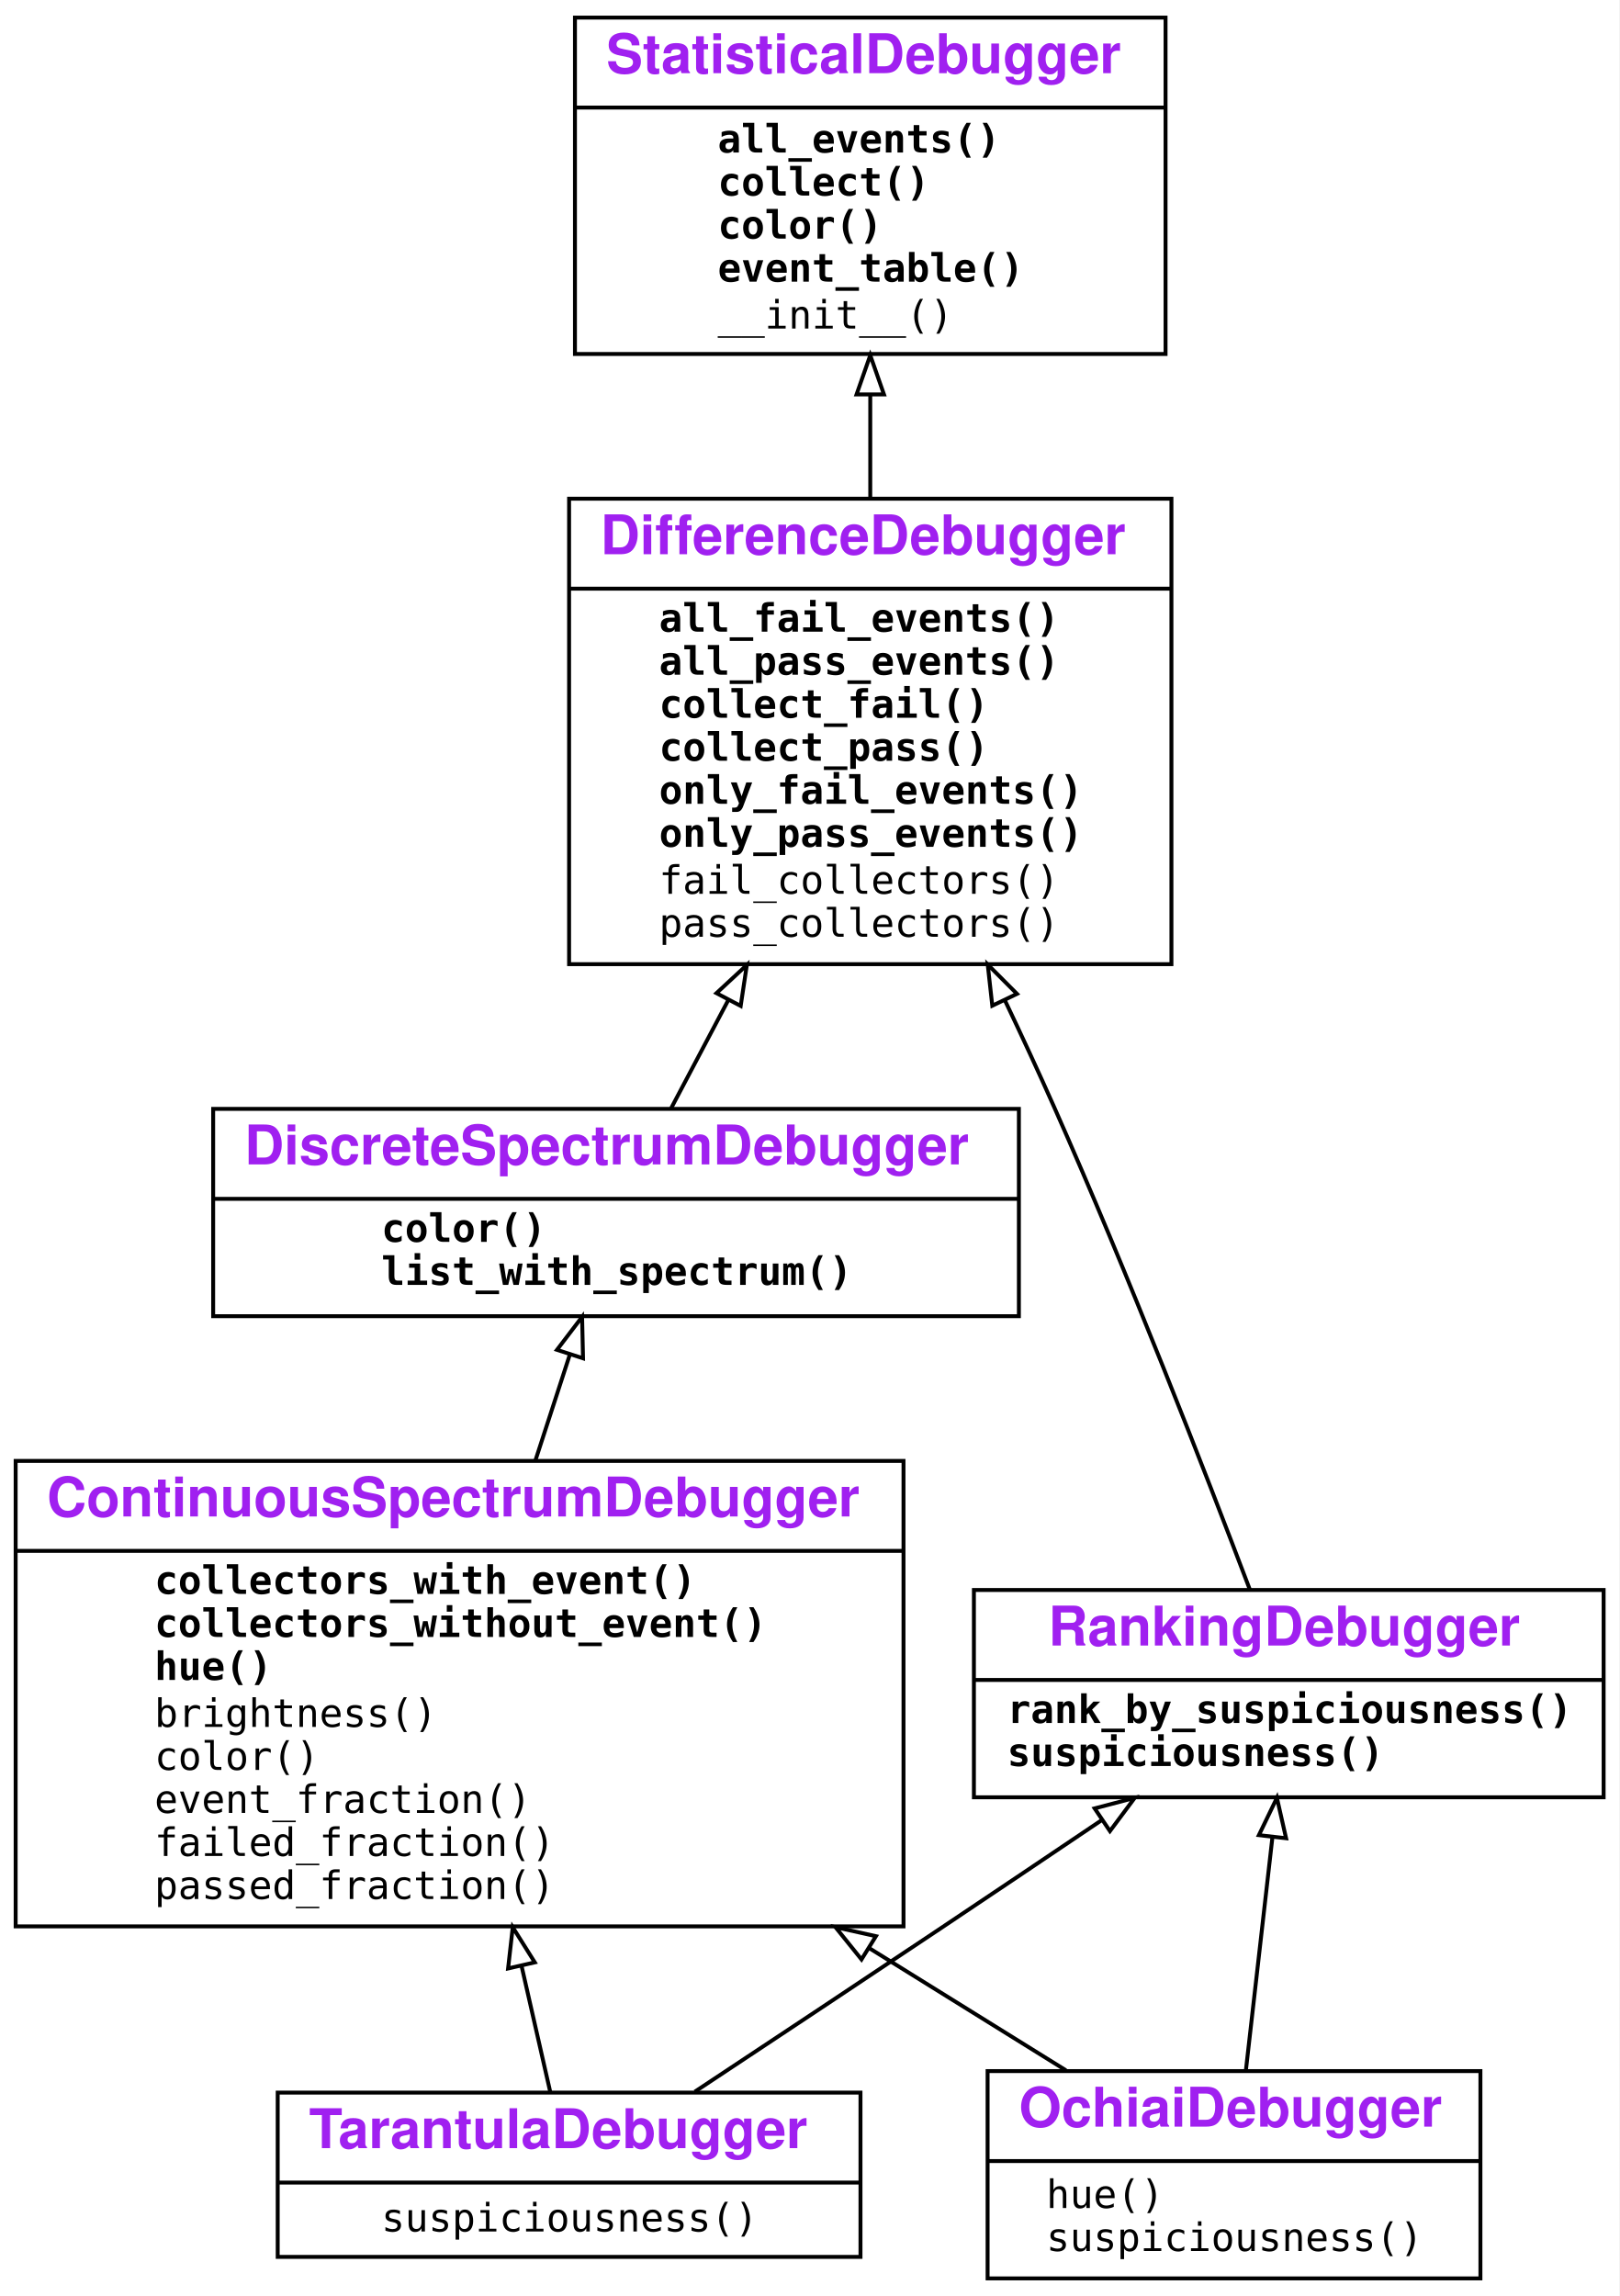
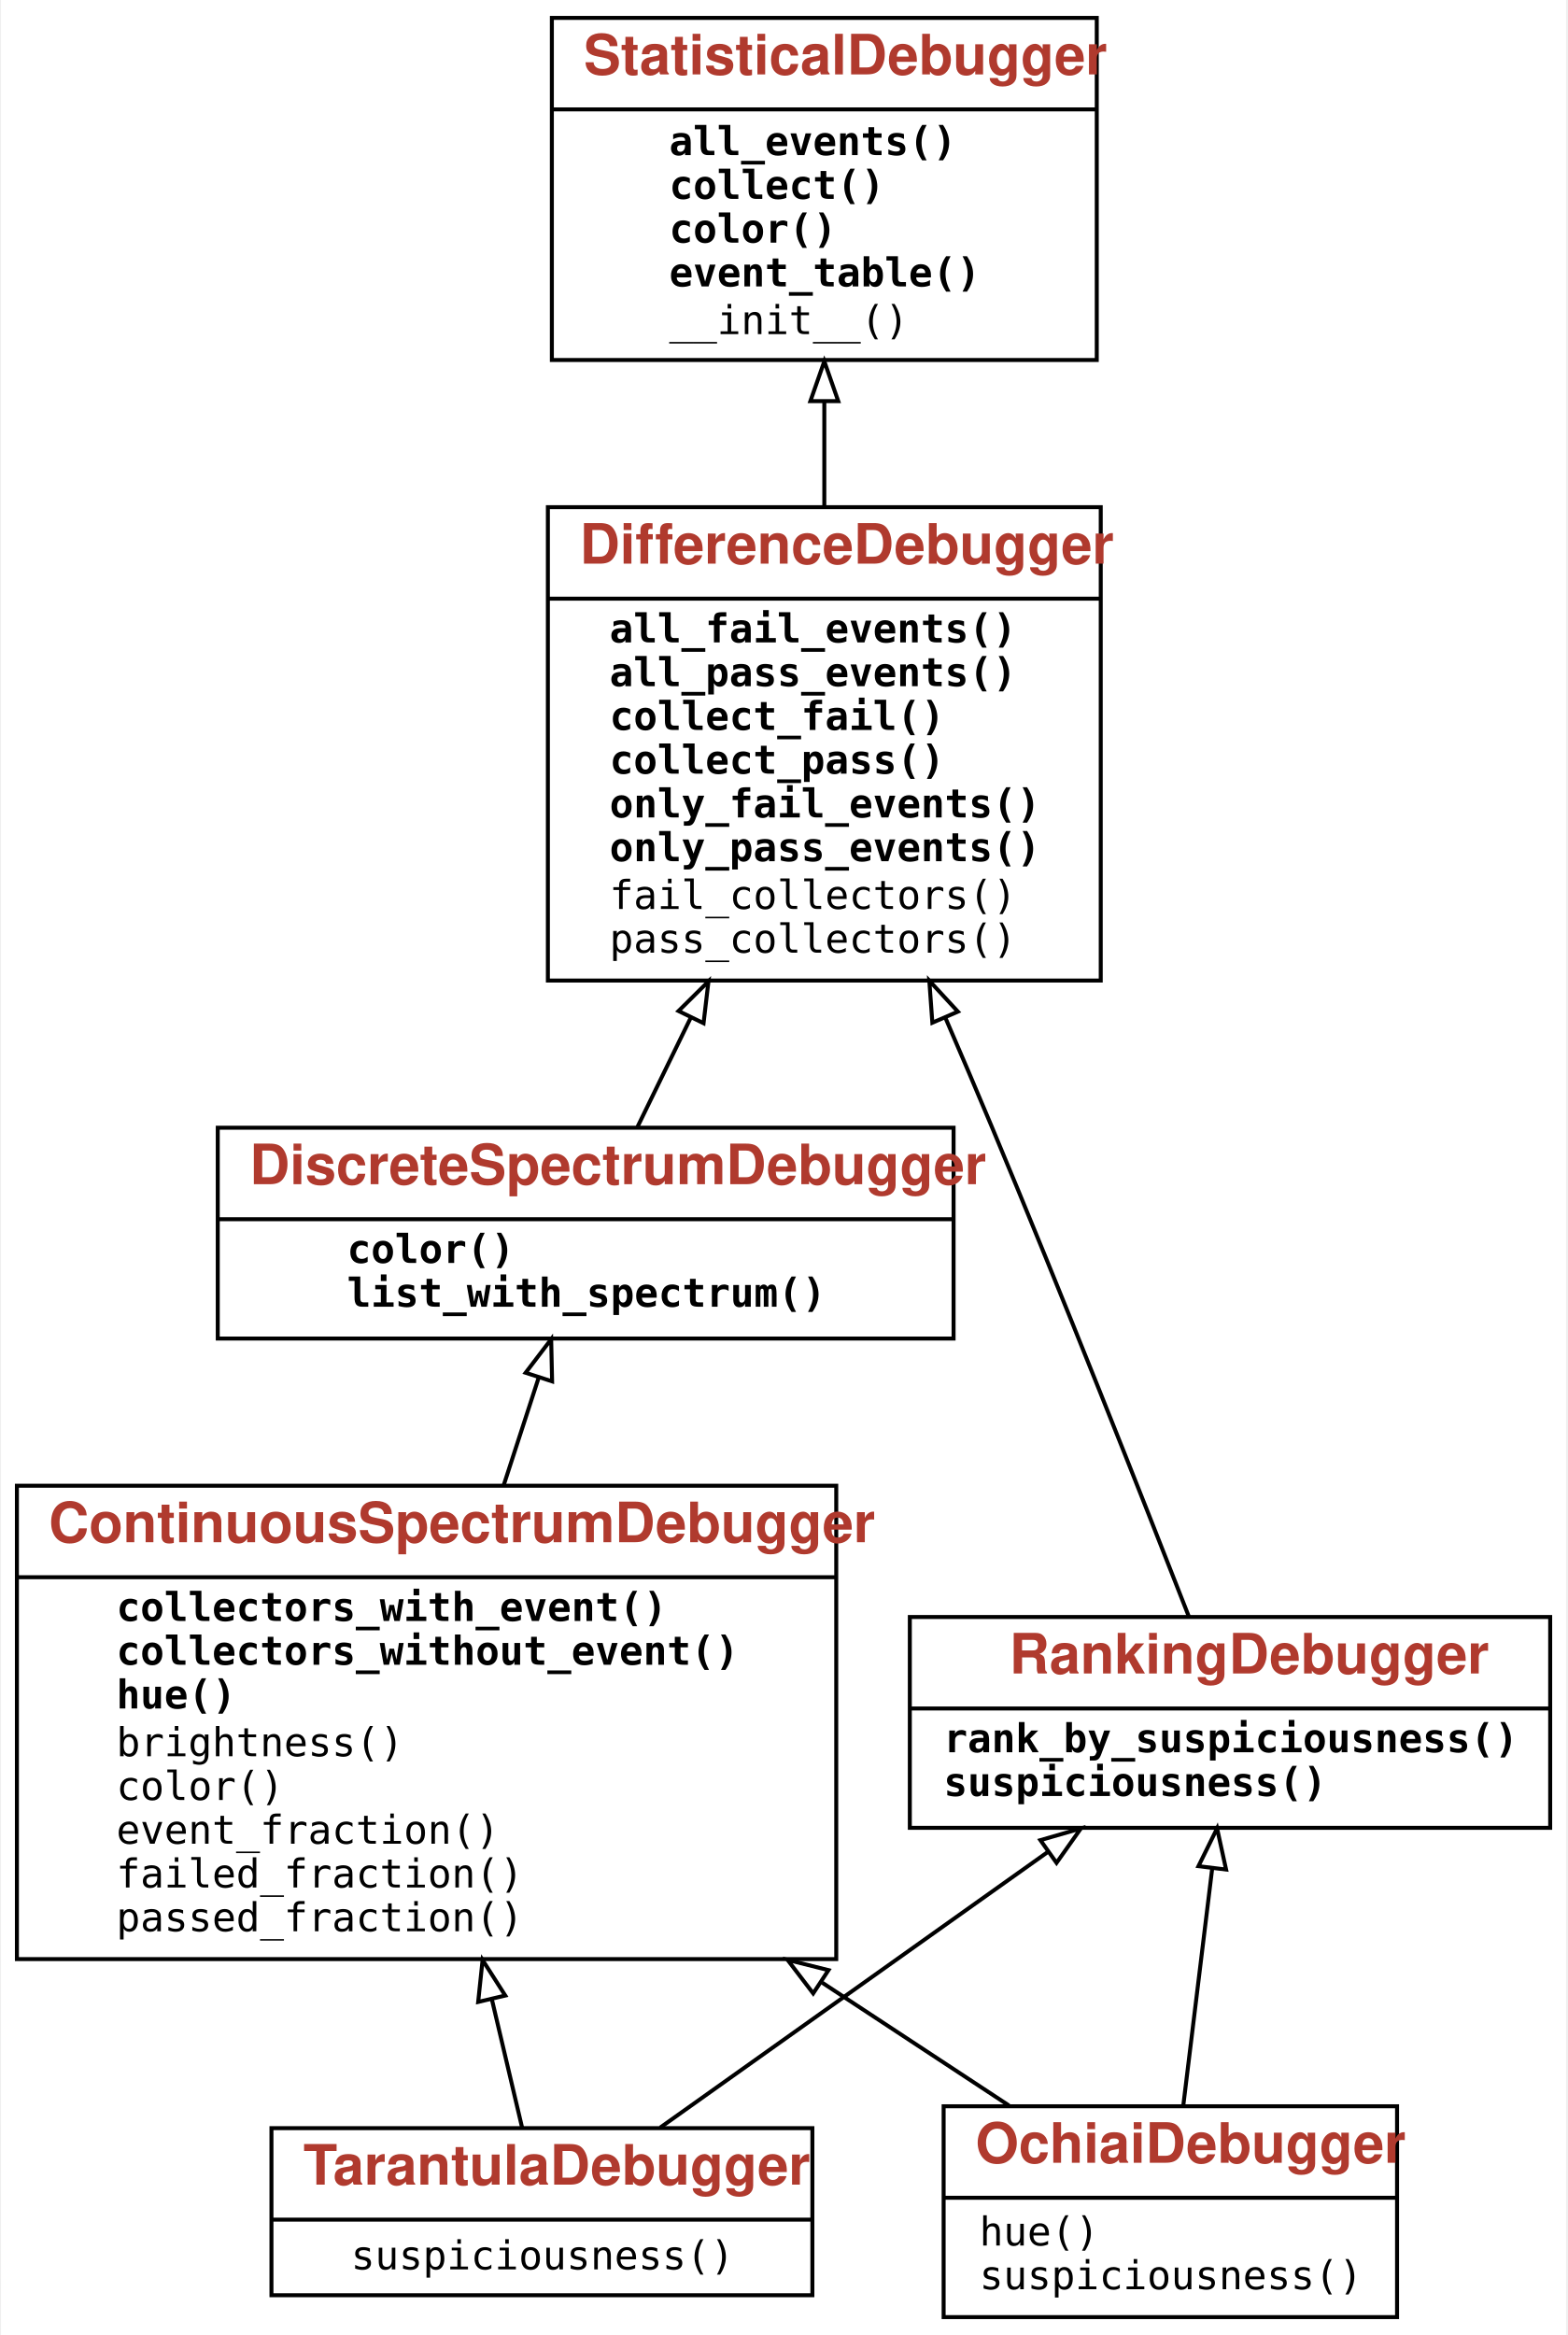
- <svg xmlns="http://www.w3.org/2000/svg" xmlns:xlink="http://www.w3.org/1999/xlink" width="414pt" height="587pt" viewBox="0.00 0.00 414.00 587.00">
+ <svg xmlns="http://www.w3.org/2000/svg" xmlns:xlink="http://www.w3.org/1999/xlink" width="394pt" height="587pt" viewBox="0.00 0.00 393.50 587.00">
  <g id="graph0" class="graph" transform="scale(1 1) rotate(0) translate(4 583)">
-     <polygon fill="#ffffff" stroke="transparent" points="-4,4 -4,-583 410,-583 410,4 -4,4" />
+     <polygon fill="#ffffff" stroke="transparent" points="-4,4 -4,-583 389.5,-583 389.5,4 -4,4" />
    <g id="node1" class="node">
      <g id="a_node1">
-         <a xlink:href="__main__.ipynb" xlink:title="{&lt;b&gt;&lt;font color=&quot;purple&quot;&gt;TarantulaDebugger&lt;/font&gt;&lt;/b&gt;|&lt;table border=&quot;0&quot; cellpadding=&quot;0&quot; cellspacing=&quot;0&quot; align=&quot;left&quot;&gt;&lt;tr&gt;&lt;td align=&quot;left&quot; border=&quot;0&quot;&gt;&lt;font face=&quot;'Fira Mono', 'Source Code Pro', monospace&quot; point-size=&quot;10&quot;&gt;&lt;font color=&quot;black&quot;&gt;suspiciousness()&lt;/font&gt;&lt;/font&gt;&lt;/td&gt;&lt;/tr&gt;&lt;/table&gt;}">
-           <polygon fill="none" stroke="#000000" points="67,-6 67,-48 216,-48 216,-6 67,-6" />
-           <text text-anchor="start" x="75" y="-33.8" font-family="Raleway, Helvetica, Arial, sans-serif" font-weight="bold" font-size="14.00" fill="#a020f0">TarantulaDebugger</text>
-           <polyline fill="none" stroke="#000000" points="67,-25 216,-25 " />
-           <text text-anchor="start" x="93.5" y="-12.5" font-family="'Fira Mono', 'Source Code Pro', monospace" font-size="10.00" fill="#000000">suspiciousness()</text>
+         <a xlink:href="__main__.ipynb" xlink:title="{&lt;b&gt;&lt;font color=&quot;#B03A2E&quot;&gt;TarantulaDebugger&lt;/font&gt;&lt;/b&gt;|&lt;table border=&quot;0&quot; cellpadding=&quot;0&quot; cellspacing=&quot;0&quot; align=&quot;left&quot;&gt;&lt;tr&gt;&lt;td align=&quot;left&quot; border=&quot;0&quot;&gt;&lt;font face=&quot;'Fira Mono', 'Source Code Pro', monospace&quot; point-size=&quot;10&quot;&gt;&lt;font color=&quot;black&quot;&gt;suspiciousness()&lt;/font&gt;&lt;/font&gt;&lt;/td&gt;&lt;/tr&gt;&lt;/table&gt;}">
+           <polygon fill="none" stroke="#000000" points="64,-6 64,-48 200,-48 200,-6 64,-6" />
+           <text text-anchor="start" x="72" y="-33.8" font-family="Patua One, Helvetica, sans-serif" font-weight="bold" font-size="14.00" fill="#b03a2e">TarantulaDebugger</text>
+           <polyline fill="none" stroke="#000000" points="64,-25 200,-25 " />
+           <text text-anchor="start" x="84" y="-12.5" font-family="'Fira Mono', 'Source Code Pro', monospace" font-size="10.00" fill="#000000">suspiciousness()</text>
        </a>
      </g>
    </g>
    <g id="node2" class="node">
      <g id="a_node2">
-         <a xlink:href="__main__.ipynb" xlink:title="{&lt;b&gt;&lt;font color=&quot;purple&quot;&gt;ContinuousSpectrumDebugger&lt;/font&gt;&lt;/b&gt;|&lt;table border=&quot;0&quot; cellpadding=&quot;0&quot; cellspacing=&quot;0&quot; align=&quot;left&quot;&gt;&lt;tr&gt;&lt;td align=&quot;left&quot; border=&quot;0&quot;&gt;&lt;font face=&quot;'Fira Mono', 'Source Code Pro', monospace&quot; point-size=&quot;10&quot;&gt;&lt;b&gt;collectors_with_event()&lt;/b&gt;&lt;/font&gt;&lt;/td&gt;&lt;/tr&gt;&lt;tr&gt;&lt;td align=&quot;left&quot; border=&quot;0&quot;&gt;&lt;font face=&quot;'Fira Mono', 'Source Code Pro', monospace&quot; point-size=&quot;10&quot;&gt;&lt;b&gt;collectors_without_event()&lt;/b&gt;&lt;/font&gt;&lt;/td&gt;&lt;/tr&gt;&lt;tr&gt;&lt;td align=&quot;left&quot; border=&quot;0&quot;&gt;&lt;font face=&quot;'Fira Mono', 'Source Code Pro', monospace&quot; point-size=&quot;10&quot;&gt;&lt;b&gt;hue()&lt;/b&gt;&lt;/font&gt;&lt;/td&gt;&lt;/tr&gt;&lt;tr&gt;&lt;td align=&quot;left&quot; border=&quot;0&quot;&gt;&lt;font face=&quot;'Fira Mono', 'Source Code Pro', monospace&quot; point-size=&quot;10&quot;&gt;&lt;font color=&quot;black&quot;&gt;brightness()&lt;/font&gt;&lt;/font&gt;&lt;/td&gt;&lt;/tr&gt;&lt;tr&gt;&lt;td align=&quot;left&quot; border=&quot;0&quot;&gt;&lt;font face=&quot;'Fira Mono', 'Source Code Pro', monospace&quot; point-size=&quot;10&quot;&gt;&lt;font color=&quot;black&quot;&gt;color()&lt;/font&gt;&lt;/font&gt;&lt;/td&gt;&lt;/tr&gt;&lt;tr&gt;&lt;td align=&quot;left&quot; border=&quot;0&quot;&gt;&lt;font face=&quot;'Fira Mono', 'Source Code Pro', monospace&quot; point-size=&quot;10&quot;&gt;&lt;font color=&quot;black&quot;&gt;event_fraction()&lt;/font&gt;&lt;/font&gt;&lt;/td&gt;&lt;/tr&gt;&lt;tr&gt;&lt;td align=&quot;left&quot; border=&quot;0&quot;&gt;&lt;font face=&quot;'Fira Mono', 'Source Code Pro', monospace&quot; point-size=&quot;10&quot;&gt;&lt;font color=&quot;black&quot;&gt;failed_fraction()&lt;/font&gt;&lt;/font&gt;&lt;/td&gt;&lt;/tr&gt;&lt;tr&gt;&lt;td align=&quot;left&quot; border=&quot;0&quot;&gt;&lt;font face=&quot;'Fira Mono', 'Source Code Pro', monospace&quot; point-size=&quot;10&quot;&gt;&lt;font color=&quot;black&quot;&gt;passed_fraction()&lt;/font&gt;&lt;/font&gt;&lt;/td&gt;&lt;/tr&gt;&lt;/table&gt;}">
-           <polygon fill="none" stroke="#000000" points="0,-90.5 0,-209.5 227,-209.5 227,-90.5 0,-90.5" />
-           <text text-anchor="start" x="8" y="-195.3" font-family="Raleway, Helvetica, Arial, sans-serif" font-weight="bold" font-size="14.00" fill="#a020f0">ContinuousSpectrumDebugger</text>
-           <polyline fill="none" stroke="#000000" points="0,-186.5 227,-186.5 " />
-           <text text-anchor="start" x="35.5" y="-175.5" font-family="'Fira Mono', 'Source Code Pro', monospace" font-weight="bold" font-size="10.00" fill="#000000">collectors_with_event()</text>
-           <text text-anchor="start" x="35.5" y="-164.5" font-family="'Fira Mono', 'Source Code Pro', monospace" font-weight="bold" font-size="10.00" fill="#000000">collectors_without_event()</text>
-           <text text-anchor="start" x="35.5" y="-153.5" font-family="'Fira Mono', 'Source Code Pro', monospace" font-weight="bold" font-size="10.00" fill="#000000">hue()</text>
-           <text text-anchor="start" x="35.5" y="-141.5" font-family="'Fira Mono', 'Source Code Pro', monospace" font-size="10.00" fill="#000000">brightness()</text>
-           <text text-anchor="start" x="35.5" y="-130.5" font-family="'Fira Mono', 'Source Code Pro', monospace" font-size="10.00" fill="#000000">color()</text>
-           <text text-anchor="start" x="35.5" y="-119.5" font-family="'Fira Mono', 'Source Code Pro', monospace" font-size="10.00" fill="#000000">event_fraction()</text>
-           <text text-anchor="start" x="35.5" y="-108.5" font-family="'Fira Mono', 'Source Code Pro', monospace" font-size="10.00" fill="#000000">failed_fraction()</text>
-           <text text-anchor="start" x="35.5" y="-97.5" font-family="'Fira Mono', 'Source Code Pro', monospace" font-size="10.00" fill="#000000">passed_fraction()</text>
+         <a xlink:href="__main__.ipynb" xlink:title="{&lt;b&gt;&lt;font color=&quot;#B03A2E&quot;&gt;ContinuousSpectrumDebugger&lt;/font&gt;&lt;/b&gt;|&lt;table border=&quot;0&quot; cellpadding=&quot;0&quot; cellspacing=&quot;0&quot; align=&quot;left&quot;&gt;&lt;tr&gt;&lt;td align=&quot;left&quot; border=&quot;0&quot;&gt;&lt;font face=&quot;'Fira Mono', 'Source Code Pro', monospace&quot; point-size=&quot;10&quot;&gt;&lt;b&gt;collectors_with_event()&lt;/b&gt;&lt;/font&gt;&lt;/td&gt;&lt;/tr&gt;&lt;tr&gt;&lt;td align=&quot;left&quot; border=&quot;0&quot;&gt;&lt;font face=&quot;'Fira Mono', 'Source Code Pro', monospace&quot; point-size=&quot;10&quot;&gt;&lt;b&gt;collectors_without_event()&lt;/b&gt;&lt;/font&gt;&lt;/td&gt;&lt;/tr&gt;&lt;tr&gt;&lt;td align=&quot;left&quot; border=&quot;0&quot;&gt;&lt;font face=&quot;'Fira Mono', 'Source Code Pro', monospace&quot; point-size=&quot;10&quot;&gt;&lt;b&gt;hue()&lt;/b&gt;&lt;/font&gt;&lt;/td&gt;&lt;/tr&gt;&lt;tr&gt;&lt;td align=&quot;left&quot; border=&quot;0&quot;&gt;&lt;font face=&quot;'Fira Mono', 'Source Code Pro', monospace&quot; point-size=&quot;10&quot;&gt;&lt;font color=&quot;black&quot;&gt;brightness()&lt;/font&gt;&lt;/font&gt;&lt;/td&gt;&lt;/tr&gt;&lt;tr&gt;&lt;td align=&quot;left&quot; border=&quot;0&quot;&gt;&lt;font face=&quot;'Fira Mono', 'Source Code Pro', monospace&quot; point-size=&quot;10&quot;&gt;&lt;font color=&quot;black&quot;&gt;color()&lt;/font&gt;&lt;/font&gt;&lt;/td&gt;&lt;/tr&gt;&lt;tr&gt;&lt;td align=&quot;left&quot; border=&quot;0&quot;&gt;&lt;font face=&quot;'Fira Mono', 'Source Code Pro', monospace&quot; point-size=&quot;10&quot;&gt;&lt;font color=&quot;black&quot;&gt;event_fraction()&lt;/font&gt;&lt;/font&gt;&lt;/td&gt;&lt;/tr&gt;&lt;tr&gt;&lt;td align=&quot;left&quot; border=&quot;0&quot;&gt;&lt;font face=&quot;'Fira Mono', 'Source Code Pro', monospace&quot; point-size=&quot;10&quot;&gt;&lt;font color=&quot;black&quot;&gt;failed_fraction()&lt;/font&gt;&lt;/font&gt;&lt;/td&gt;&lt;/tr&gt;&lt;tr&gt;&lt;td align=&quot;left&quot; border=&quot;0&quot;&gt;&lt;font face=&quot;'Fira Mono', 'Source Code Pro', monospace&quot; point-size=&quot;10&quot;&gt;&lt;font color=&quot;black&quot;&gt;passed_fraction()&lt;/font&gt;&lt;/font&gt;&lt;/td&gt;&lt;/tr&gt;&lt;/table&gt;}">
+           <polygon fill="none" stroke="#000000" points="0,-90.5 0,-209.5 206,-209.5 206,-90.5 0,-90.5" />
+           <text text-anchor="start" x="8" y="-195.3" font-family="Patua One, Helvetica, sans-serif" font-weight="bold" font-size="14.00" fill="#b03a2e">ContinuousSpectrumDebugger</text>
+           <polyline fill="none" stroke="#000000" points="0,-186.5 206,-186.5 " />
+           <text text-anchor="start" x="25" y="-175.5" font-family="'Fira Mono', 'Source Code Pro', monospace" font-weight="bold" font-size="10.00" fill="#000000">collectors_with_event()</text>
+           <text text-anchor="start" x="25" y="-164.5" font-family="'Fira Mono', 'Source Code Pro', monospace" font-weight="bold" font-size="10.00" fill="#000000">collectors_without_event()</text>
+           <text text-anchor="start" x="25" y="-153.5" font-family="'Fira Mono', 'Source Code Pro', monospace" font-weight="bold" font-size="10.00" fill="#000000">hue()</text>
+           <text text-anchor="start" x="25" y="-141.5" font-family="'Fira Mono', 'Source Code Pro', monospace" font-size="10.00" fill="#000000">brightness()</text>
+           <text text-anchor="start" x="25" y="-130.5" font-family="'Fira Mono', 'Source Code Pro', monospace" font-size="10.00" fill="#000000">color()</text>
+           <text text-anchor="start" x="25" y="-119.5" font-family="'Fira Mono', 'Source Code Pro', monospace" font-size="10.00" fill="#000000">event_fraction()</text>
+           <text text-anchor="start" x="25" y="-108.5" font-family="'Fira Mono', 'Source Code Pro', monospace" font-size="10.00" fill="#000000">failed_fraction()</text>
+           <text text-anchor="start" x="25" y="-97.5" font-family="'Fira Mono', 'Source Code Pro', monospace" font-size="10.00" fill="#000000">passed_fraction()</text>
        </a>
      </g>
    </g>
    <g id="edge1" class="edge">
-       <path fill="none" stroke="#000000" d="M136.687,-48.145C134.598,-57.321 132.02,-68.643 129.352,-80.366" />
-       <polygon fill="none" stroke="#000000" points="125.904,-79.742 127.097,-90.27 132.73,-81.296 125.904,-79.742" />
+       <path fill="none" stroke="#000000" d="M127.015,-48.145C124.851,-57.321 122.182,-68.643 119.418,-80.366" />
+       <polygon fill="none" stroke="#000000" points="115.971,-79.734 117.083,-90.27 122.784,-81.34 115.971,-79.734" />
    </g>
    <g id="node6" class="node">
      <g id="a_node6">
-         <a xlink:href="__main__.ipynb" xlink:title="{&lt;b&gt;&lt;font color=&quot;purple&quot;&gt;RankingDebugger&lt;/font&gt;&lt;/b&gt;|&lt;table border=&quot;0&quot; cellpadding=&quot;0&quot; cellspacing=&quot;0&quot; align=&quot;left&quot;&gt;&lt;tr&gt;&lt;td align=&quot;left&quot; border=&quot;0&quot;&gt;&lt;font face=&quot;'Fira Mono', 'Source Code Pro', monospace&quot; point-size=&quot;10&quot;&gt;&lt;b&gt;rank_by_suspiciousness()&lt;/b&gt;&lt;/font&gt;&lt;/td&gt;&lt;/tr&gt;&lt;tr&gt;&lt;td align=&quot;left&quot; border=&quot;0&quot;&gt;&lt;font face=&quot;'Fira Mono', 'Source Code Pro', monospace&quot; point-size=&quot;10&quot;&gt;&lt;b&gt;suspiciousness()&lt;/b&gt;&lt;/font&gt;&lt;/td&gt;&lt;/tr&gt;&lt;/table&gt;}">
-           <polygon fill="none" stroke="#000000" points="245,-123.5 245,-176.5 406,-176.5 406,-123.5 245,-123.5" />
-           <text text-anchor="start" x="264" y="-162.3" font-family="Raleway, Helvetica, Arial, sans-serif" font-weight="bold" font-size="14.00" fill="#a020f0">RankingDebugger</text>
-           <polyline fill="none" stroke="#000000" points="245,-153.5 406,-153.5 " />
-           <text text-anchor="start" x="253.5" y="-142.5" font-family="'Fira Mono', 'Source Code Pro', monospace" font-weight="bold" font-size="10.00" fill="#000000">rank_by_suspiciousness()</text>
-           <text text-anchor="start" x="253.5" y="-131.5" font-family="'Fira Mono', 'Source Code Pro', monospace" font-weight="bold" font-size="10.00" fill="#000000">suspiciousness()</text>
+         <a xlink:href="__main__.ipynb" xlink:title="{&lt;b&gt;&lt;font color=&quot;#B03A2E&quot;&gt;RankingDebugger&lt;/font&gt;&lt;/b&gt;|&lt;table border=&quot;0&quot; cellpadding=&quot;0&quot; cellspacing=&quot;0&quot; align=&quot;left&quot;&gt;&lt;tr&gt;&lt;td align=&quot;left&quot; border=&quot;0&quot;&gt;&lt;font face=&quot;'Fira Mono', 'Source Code Pro', monospace&quot; point-size=&quot;10&quot;&gt;&lt;b&gt;rank_by_suspiciousness()&lt;/b&gt;&lt;/font&gt;&lt;/td&gt;&lt;/tr&gt;&lt;tr&gt;&lt;td align=&quot;left&quot; border=&quot;0&quot;&gt;&lt;font face=&quot;'Fira Mono', 'Source Code Pro', monospace&quot; point-size=&quot;10&quot;&gt;&lt;b&gt;suspiciousness()&lt;/b&gt;&lt;/font&gt;&lt;/td&gt;&lt;/tr&gt;&lt;/table&gt;}">
+           <polygon fill="none" stroke="#000000" points="224.5,-123.5 224.5,-176.5 385.5,-176.5 385.5,-123.5 224.5,-123.5" />
+           <text text-anchor="start" x="249.5" y="-162.3" font-family="Patua One, Helvetica, sans-serif" font-weight="bold" font-size="14.00" fill="#b03a2e">RankingDebugger</text>
+           <polyline fill="none" stroke="#000000" points="224.5,-153.5 385.5,-153.5 " />
+           <text text-anchor="start" x="233" y="-142.5" font-family="'Fira Mono', 'Source Code Pro', monospace" font-weight="bold" font-size="10.00" fill="#000000">rank_by_suspiciousness()</text>
+           <text text-anchor="start" x="233" y="-131.5" font-family="'Fira Mono', 'Source Code Pro', monospace" font-weight="bold" font-size="10.00" fill="#000000">suspiciousness()</text>
        </a>
      </g>
    </g>
    <g id="edge5" class="edge">
-       <path fill="none" stroke="#000000" d="M173.641,-48.227C192.063,-60.416 215.607,-76.03 236.5,-90 249.843,-98.921 264.282,-108.632 277.57,-117.59" />
-       <polygon fill="none" stroke="#000000" points="275.865,-120.662 286.112,-123.353 279.779,-114.859 275.865,-120.662" />
+       <path fill="none" stroke="#000000" d="M161.74,-48.145C188.496,-67.168 228.226,-95.415 259.063,-117.34" />
+       <polygon fill="none" stroke="#000000" points="257.329,-120.401 267.507,-123.343 261.385,-114.696 257.329,-120.401" />
    </g>
    <g id="node3" class="node">
      <g id="a_node3">
-         <a xlink:href="__main__.ipynb" xlink:title="{&lt;b&gt;&lt;font color=&quot;purple&quot;&gt;DiscreteSpectrumDebugger&lt;/font&gt;&lt;/b&gt;|&lt;table border=&quot;0&quot; cellpadding=&quot;0&quot; cellspacing=&quot;0&quot; align=&quot;left&quot;&gt;&lt;tr&gt;&lt;td align=&quot;left&quot; border=&quot;0&quot;&gt;&lt;font face=&quot;'Fira Mono', 'Source Code Pro', monospace&quot; point-size=&quot;10&quot;&gt;&lt;b&gt;color()&lt;/b&gt;&lt;/font&gt;&lt;/td&gt;&lt;/tr&gt;&lt;tr&gt;&lt;td align=&quot;left&quot; border=&quot;0&quot;&gt;&lt;font face=&quot;'Fira Mono', 'Source Code Pro', monospace&quot; point-size=&quot;10&quot;&gt;&lt;b&gt;list_with_spectrum()&lt;/b&gt;&lt;/font&gt;&lt;/td&gt;&lt;/tr&gt;&lt;/table&gt;}">
-           <polygon fill="none" stroke="#000000" points="50.5,-246.5 50.5,-299.5 256.5,-299.5 256.5,-246.5 50.5,-246.5" />
-           <text text-anchor="start" x="58.5" y="-285.3" font-family="Raleway, Helvetica, Arial, sans-serif" font-weight="bold" font-size="14.00" fill="#a020f0">DiscreteSpectrumDebugger</text>
-           <polyline fill="none" stroke="#000000" points="50.5,-276.5 256.5,-276.5 " />
-           <text text-anchor="start" x="93.5" y="-265.5" font-family="'Fira Mono', 'Source Code Pro', monospace" font-weight="bold" font-size="10.00" fill="#000000">color()</text>
-           <text text-anchor="start" x="93.5" y="-254.5" font-family="'Fira Mono', 'Source Code Pro', monospace" font-weight="bold" font-size="10.00" fill="#000000">list_with_spectrum()</text>
+         <a xlink:href="__main__.ipynb" xlink:title="{&lt;b&gt;&lt;font color=&quot;#B03A2E&quot;&gt;DiscreteSpectrumDebugger&lt;/font&gt;&lt;/b&gt;|&lt;table border=&quot;0&quot; cellpadding=&quot;0&quot; cellspacing=&quot;0&quot; align=&quot;left&quot;&gt;&lt;tr&gt;&lt;td align=&quot;left&quot; border=&quot;0&quot;&gt;&lt;font face=&quot;'Fira Mono', 'Source Code Pro', monospace&quot; point-size=&quot;10&quot;&gt;&lt;b&gt;color()&lt;/b&gt;&lt;/font&gt;&lt;/td&gt;&lt;/tr&gt;&lt;tr&gt;&lt;td align=&quot;left&quot; border=&quot;0&quot;&gt;&lt;font face=&quot;'Fira Mono', 'Source Code Pro', monospace&quot; point-size=&quot;10&quot;&gt;&lt;b&gt;list_with_spectrum()&lt;/b&gt;&lt;/font&gt;&lt;/td&gt;&lt;/tr&gt;&lt;/table&gt;}">
+           <polygon fill="none" stroke="#000000" points="50.5,-246.5 50.5,-299.5 235.5,-299.5 235.5,-246.5 50.5,-246.5" />
+           <text text-anchor="start" x="58.5" y="-285.3" font-family="Patua One, Helvetica, sans-serif" font-weight="bold" font-size="14.00" fill="#b03a2e">DiscreteSpectrumDebugger</text>
+           <polyline fill="none" stroke="#000000" points="50.5,-276.5 235.5,-276.5 " />
+           <text text-anchor="start" x="83" y="-265.5" font-family="'Fira Mono', 'Source Code Pro', monospace" font-weight="bold" font-size="10.00" fill="#000000">color()</text>
+           <text text-anchor="start" x="83" y="-254.5" font-family="'Fira Mono', 'Source Code Pro', monospace" font-weight="bold" font-size="10.00" fill="#000000">list_with_spectrum()</text>
        </a>
      </g>
    </g>
    <g id="edge2" class="edge">
-       <path fill="none" stroke="#000000" d="M132.914,-209.698C135.919,-218.937 138.941,-228.23 141.709,-236.742" />
-       <polygon fill="none" stroke="#000000" points="138.405,-237.899 144.826,-246.326 145.061,-235.734 138.405,-237.899" />
+       <path fill="none" stroke="#000000" d="M122.414,-209.698C125.419,-218.937 128.441,-228.23 131.209,-236.742" />
+       <polygon fill="none" stroke="#000000" points="127.904,-237.899 134.326,-246.326 134.561,-235.734 127.904,-237.899" />
    </g>
    <g id="node4" class="node">
      <g id="a_node4">
-         <a xlink:href="__main__.ipynb" xlink:title="{&lt;b&gt;&lt;font color=&quot;purple&quot;&gt;DifferenceDebugger&lt;/font&gt;&lt;/b&gt;|&lt;table border=&quot;0&quot; cellpadding=&quot;0&quot; cellspacing=&quot;0&quot; align=&quot;left&quot;&gt;&lt;tr&gt;&lt;td align=&quot;left&quot; border=&quot;0&quot;&gt;&lt;font face=&quot;'Fira Mono', 'Source Code Pro', monospace&quot; point-size=&quot;10&quot;&gt;&lt;b&gt;all_fail_events()&lt;/b&gt;&lt;/font&gt;&lt;/td&gt;&lt;/tr&gt;&lt;tr&gt;&lt;td align=&quot;left&quot; border=&quot;0&quot;&gt;&lt;font face=&quot;'Fira Mono', 'Source Code Pro', monospace&quot; point-size=&quot;10&quot;&gt;&lt;b&gt;all_pass_events()&lt;/b&gt;&lt;/font&gt;&lt;/td&gt;&lt;/tr&gt;&lt;tr&gt;&lt;td align=&quot;left&quot; border=&quot;0&quot;&gt;&lt;font face=&quot;'Fira Mono', 'Source Code Pro', monospace&quot; point-size=&quot;10&quot;&gt;&lt;b&gt;collect_fail()&lt;/b&gt;&lt;/font&gt;&lt;/td&gt;&lt;/tr&gt;&lt;tr&gt;&lt;td align=&quot;left&quot; border=&quot;0&quot;&gt;&lt;font face=&quot;'Fira Mono', 'Source Code Pro', monospace&quot; point-size=&quot;10&quot;&gt;&lt;b&gt;collect_pass()&lt;/b&gt;&lt;/font&gt;&lt;/td&gt;&lt;/tr&gt;&lt;tr&gt;&lt;td align=&quot;left&quot; border=&quot;0&quot;&gt;&lt;font face=&quot;'Fira Mono', 'Source Code Pro', monospace&quot; point-size=&quot;10&quot;&gt;&lt;b&gt;only_fail_events()&lt;/b&gt;&lt;/font&gt;&lt;/td&gt;&lt;/tr&gt;&lt;tr&gt;&lt;td align=&quot;left&quot; border=&quot;0&quot;&gt;&lt;font face=&quot;'Fira Mono', 'Source Code Pro', monospace&quot; point-size=&quot;10&quot;&gt;&lt;b&gt;only_pass_events()&lt;/b&gt;&lt;/font&gt;&lt;/td&gt;&lt;/tr&gt;&lt;tr&gt;&lt;td align=&quot;left&quot; border=&quot;0&quot;&gt;&lt;font face=&quot;'Fira Mono', 'Source Code Pro', monospace&quot; point-size=&quot;10&quot;&gt;&lt;font color=&quot;black&quot;&gt;fail_collectors()&lt;/font&gt;&lt;/font&gt;&lt;/td&gt;&lt;/tr&gt;&lt;tr&gt;&lt;td align=&quot;left&quot; border=&quot;0&quot;&gt;&lt;font face=&quot;'Fira Mono', 'Source Code Pro', monospace&quot; point-size=&quot;10&quot;&gt;&lt;font color=&quot;black&quot;&gt;pass_collectors()&lt;/font&gt;&lt;/font&gt;&lt;/td&gt;&lt;/tr&gt;&lt;/table&gt;}">
-           <polygon fill="none" stroke="#000000" points="141.5,-336.5 141.5,-455.5 295.5,-455.5 295.5,-336.5 141.5,-336.5" />
-           <text text-anchor="start" x="149.5" y="-441.3" font-family="Raleway, Helvetica, Arial, sans-serif" font-weight="bold" font-size="14.00" fill="#a020f0">DifferenceDebugger</text>
-           <polyline fill="none" stroke="#000000" points="141.5,-432.5 295.5,-432.5 " />
-           <text text-anchor="start" x="164.5" y="-421.5" font-family="'Fira Mono', 'Source Code Pro', monospace" font-weight="bold" font-size="10.00" fill="#000000">all_fail_events()</text>
-           <text text-anchor="start" x="164.5" y="-410.5" font-family="'Fira Mono', 'Source Code Pro', monospace" font-weight="bold" font-size="10.00" fill="#000000">all_pass_events()</text>
-           <text text-anchor="start" x="164.5" y="-399.5" font-family="'Fira Mono', 'Source Code Pro', monospace" font-weight="bold" font-size="10.00" fill="#000000">collect_fail()</text>
-           <text text-anchor="start" x="164.5" y="-388.5" font-family="'Fira Mono', 'Source Code Pro', monospace" font-weight="bold" font-size="10.00" fill="#000000">collect_pass()</text>
-           <text text-anchor="start" x="164.5" y="-377.5" font-family="'Fira Mono', 'Source Code Pro', monospace" font-weight="bold" font-size="10.00" fill="#000000">only_fail_events()</text>
-           <text text-anchor="start" x="164.5" y="-366.5" font-family="'Fira Mono', 'Source Code Pro', monospace" font-weight="bold" font-size="10.00" fill="#000000">only_pass_events()</text>
-           <text text-anchor="start" x="164.5" y="-354.5" font-family="'Fira Mono', 'Source Code Pro', monospace" font-size="10.00" fill="#000000">fail_collectors()</text>
-           <text text-anchor="start" x="164.5" y="-343.5" font-family="'Fira Mono', 'Source Code Pro', monospace" font-size="10.00" fill="#000000">pass_collectors()</text>
+         <a xlink:href="__main__.ipynb" xlink:title="{&lt;b&gt;&lt;font color=&quot;#B03A2E&quot;&gt;DifferenceDebugger&lt;/font&gt;&lt;/b&gt;|&lt;table border=&quot;0&quot; cellpadding=&quot;0&quot; cellspacing=&quot;0&quot; align=&quot;left&quot;&gt;&lt;tr&gt;&lt;td align=&quot;left&quot; border=&quot;0&quot;&gt;&lt;font face=&quot;'Fira Mono', 'Source Code Pro', monospace&quot; point-size=&quot;10&quot;&gt;&lt;b&gt;all_fail_events()&lt;/b&gt;&lt;/font&gt;&lt;/td&gt;&lt;/tr&gt;&lt;tr&gt;&lt;td align=&quot;left&quot; border=&quot;0&quot;&gt;&lt;font face=&quot;'Fira Mono', 'Source Code Pro', monospace&quot; point-size=&quot;10&quot;&gt;&lt;b&gt;all_pass_events()&lt;/b&gt;&lt;/font&gt;&lt;/td&gt;&lt;/tr&gt;&lt;tr&gt;&lt;td align=&quot;left&quot; border=&quot;0&quot;&gt;&lt;font face=&quot;'Fira Mono', 'Source Code Pro', monospace&quot; point-size=&quot;10&quot;&gt;&lt;b&gt;collect_fail()&lt;/b&gt;&lt;/font&gt;&lt;/td&gt;&lt;/tr&gt;&lt;tr&gt;&lt;td align=&quot;left&quot; border=&quot;0&quot;&gt;&lt;font face=&quot;'Fira Mono', 'Source Code Pro', monospace&quot; point-size=&quot;10&quot;&gt;&lt;b&gt;collect_pass()&lt;/b&gt;&lt;/font&gt;&lt;/td&gt;&lt;/tr&gt;&lt;tr&gt;&lt;td align=&quot;left&quot; border=&quot;0&quot;&gt;&lt;font face=&quot;'Fira Mono', 'Source Code Pro', monospace&quot; point-size=&quot;10&quot;&gt;&lt;b&gt;only_fail_events()&lt;/b&gt;&lt;/font&gt;&lt;/td&gt;&lt;/tr&gt;&lt;tr&gt;&lt;td align=&quot;left&quot; border=&quot;0&quot;&gt;&lt;font face=&quot;'Fira Mono', 'Source Code Pro', monospace&quot; point-size=&quot;10&quot;&gt;&lt;b&gt;only_pass_events()&lt;/b&gt;&lt;/font&gt;&lt;/td&gt;&lt;/tr&gt;&lt;tr&gt;&lt;td align=&quot;left&quot; border=&quot;0&quot;&gt;&lt;font face=&quot;'Fira Mono', 'Source Code Pro', monospace&quot; point-size=&quot;10&quot;&gt;&lt;font color=&quot;black&quot;&gt;fail_collectors()&lt;/font&gt;&lt;/font&gt;&lt;/td&gt;&lt;/tr&gt;&lt;tr&gt;&lt;td align=&quot;left&quot; border=&quot;0&quot;&gt;&lt;font face=&quot;'Fira Mono', 'Source Code Pro', monospace&quot; point-size=&quot;10&quot;&gt;&lt;font color=&quot;black&quot;&gt;pass_collectors()&lt;/font&gt;&lt;/font&gt;&lt;/td&gt;&lt;/tr&gt;&lt;/table&gt;}">
+           <polygon fill="none" stroke="#000000" points="133.5,-336.5 133.5,-455.5 272.5,-455.5 272.5,-336.5 133.5,-336.5" />
+           <text text-anchor="start" x="141.5" y="-441.3" font-family="Patua One, Helvetica, sans-serif" font-weight="bold" font-size="14.00" fill="#b03a2e">DifferenceDebugger</text>
+           <polyline fill="none" stroke="#000000" points="133.5,-432.5 272.5,-432.5 " />
+           <text text-anchor="start" x="149" y="-421.5" font-family="'Fira Mono', 'Source Code Pro', monospace" font-weight="bold" font-size="10.00" fill="#000000">all_fail_events()</text>
+           <text text-anchor="start" x="149" y="-410.5" font-family="'Fira Mono', 'Source Code Pro', monospace" font-weight="bold" font-size="10.00" fill="#000000">all_pass_events()</text>
+           <text text-anchor="start" x="149" y="-399.5" font-family="'Fira Mono', 'Source Code Pro', monospace" font-weight="bold" font-size="10.00" fill="#000000">collect_fail()</text>
+           <text text-anchor="start" x="149" y="-388.5" font-family="'Fira Mono', 'Source Code Pro', monospace" font-weight="bold" font-size="10.00" fill="#000000">collect_pass()</text>
+           <text text-anchor="start" x="149" y="-377.5" font-family="'Fira Mono', 'Source Code Pro', monospace" font-weight="bold" font-size="10.00" fill="#000000">only_fail_events()</text>
+           <text text-anchor="start" x="149" y="-366.5" font-family="'Fira Mono', 'Source Code Pro', monospace" font-weight="bold" font-size="10.00" fill="#000000">only_pass_events()</text>
+           <text text-anchor="start" x="149" y="-354.5" font-family="'Fira Mono', 'Source Code Pro', monospace" font-size="10.00" fill="#000000">fail_collectors()</text>
+           <text text-anchor="start" x="149" y="-343.5" font-family="'Fira Mono', 'Source Code Pro', monospace" font-size="10.00" fill="#000000">pass_collectors()</text>
        </a>
      </g>
    </g>
    <g id="edge3" class="edge">
-       <path fill="none" stroke="#000000" d="M167.604,-299.689C171.978,-307.966 177.014,-317.497 182.181,-327.274" />
-       <polygon fill="none" stroke="#000000" points="179.181,-329.088 186.948,-336.295 185.37,-325.818 179.181,-329.088" />
+       <path fill="none" stroke="#000000" d="M156.019,-299.689C160.056,-307.966 164.706,-317.497 169.475,-327.274" />
+       <polygon fill="none" stroke="#000000" points="166.345,-328.841 173.875,-336.295 172.637,-325.772 166.345,-328.841" />
    </g>
    <g id="node5" class="node">
      <g id="a_node5">
-         <a xlink:href="__main__.ipynb" xlink:title="{&lt;b&gt;&lt;font color=&quot;purple&quot;&gt;StatisticalDebugger&lt;/font&gt;&lt;/b&gt;|&lt;table border=&quot;0&quot; cellpadding=&quot;0&quot; cellspacing=&quot;0&quot; align=&quot;left&quot;&gt;&lt;tr&gt;&lt;td align=&quot;left&quot; border=&quot;0&quot;&gt;&lt;font face=&quot;'Fira Mono', 'Source Code Pro', monospace&quot; point-size=&quot;10&quot;&gt;&lt;b&gt;all_events()&lt;/b&gt;&lt;/font&gt;&lt;/td&gt;&lt;/tr&gt;&lt;tr&gt;&lt;td align=&quot;left&quot; border=&quot;0&quot;&gt;&lt;font face=&quot;'Fira Mono', 'Source Code Pro', monospace&quot; point-size=&quot;10&quot;&gt;&lt;b&gt;collect()&lt;/b&gt;&lt;/font&gt;&lt;/td&gt;&lt;/tr&gt;&lt;tr&gt;&lt;td align=&quot;left&quot; border=&quot;0&quot;&gt;&lt;font face=&quot;'Fira Mono', 'Source Code Pro', monospace&quot; point-size=&quot;10&quot;&gt;&lt;b&gt;color()&lt;/b&gt;&lt;/font&gt;&lt;/td&gt;&lt;/tr&gt;&lt;tr&gt;&lt;td align=&quot;left&quot; border=&quot;0&quot;&gt;&lt;font face=&quot;'Fira Mono', 'Source Code Pro', monospace&quot; point-size=&quot;10&quot;&gt;&lt;b&gt;event_table()&lt;/b&gt;&lt;/font&gt;&lt;/td&gt;&lt;/tr&gt;&lt;tr&gt;&lt;td align=&quot;left&quot; border=&quot;0&quot;&gt;&lt;font face=&quot;'Fira Mono', 'Source Code Pro', monospace&quot; point-size=&quot;10&quot;&gt;&lt;font color=&quot;black&quot;&gt;__init__()&lt;/font&gt;&lt;/font&gt;&lt;/td&gt;&lt;/tr&gt;&lt;/table&gt;}">
-           <polygon fill="none" stroke="#000000" points="143,-492.5 143,-578.5 294,-578.5 294,-492.5 143,-492.5" />
-           <text text-anchor="start" x="151" y="-564.3" font-family="Raleway, Helvetica, Arial, sans-serif" font-weight="bold" font-size="14.00" fill="#a020f0">StatisticalDebugger</text>
-           <polyline fill="none" stroke="#000000" points="143,-555.5 294,-555.5 " />
-           <text text-anchor="start" x="179.5" y="-544" font-family="'Fira Mono', 'Source Code Pro', monospace" font-weight="bold" font-size="10.00" fill="#000000">all_events()</text>
-           <text text-anchor="start" x="179.5" y="-533" font-family="'Fira Mono', 'Source Code Pro', monospace" font-weight="bold" font-size="10.00" fill="#000000">collect()</text>
-           <text text-anchor="start" x="179.5" y="-522" font-family="'Fira Mono', 'Source Code Pro', monospace" font-weight="bold" font-size="10.00" fill="#000000">color()</text>
-           <text text-anchor="start" x="179.5" y="-511" font-family="'Fira Mono', 'Source Code Pro', monospace" font-weight="bold" font-size="10.00" fill="#000000">event_table()</text>
-           <text text-anchor="start" x="179.5" y="-499" font-family="'Fira Mono', 'Source Code Pro', monospace" font-size="10.00" fill="#000000">__init__()</text>
+         <a xlink:href="__main__.ipynb" xlink:title="{&lt;b&gt;&lt;font color=&quot;#B03A2E&quot;&gt;StatisticalDebugger&lt;/font&gt;&lt;/b&gt;|&lt;table border=&quot;0&quot; cellpadding=&quot;0&quot; cellspacing=&quot;0&quot; align=&quot;left&quot;&gt;&lt;tr&gt;&lt;td align=&quot;left&quot; border=&quot;0&quot;&gt;&lt;font face=&quot;'Fira Mono', 'Source Code Pro', monospace&quot; point-size=&quot;10&quot;&gt;&lt;b&gt;all_events()&lt;/b&gt;&lt;/font&gt;&lt;/td&gt;&lt;/tr&gt;&lt;tr&gt;&lt;td align=&quot;left&quot; border=&quot;0&quot;&gt;&lt;font face=&quot;'Fira Mono', 'Source Code Pro', monospace&quot; point-size=&quot;10&quot;&gt;&lt;b&gt;collect()&lt;/b&gt;&lt;/font&gt;&lt;/td&gt;&lt;/tr&gt;&lt;tr&gt;&lt;td align=&quot;left&quot; border=&quot;0&quot;&gt;&lt;font face=&quot;'Fira Mono', 'Source Code Pro', monospace&quot; point-size=&quot;10&quot;&gt;&lt;b&gt;color()&lt;/b&gt;&lt;/font&gt;&lt;/td&gt;&lt;/tr&gt;&lt;tr&gt;&lt;td align=&quot;left&quot; border=&quot;0&quot;&gt;&lt;font face=&quot;'Fira Mono', 'Source Code Pro', monospace&quot; point-size=&quot;10&quot;&gt;&lt;b&gt;event_table()&lt;/b&gt;&lt;/font&gt;&lt;/td&gt;&lt;/tr&gt;&lt;tr&gt;&lt;td align=&quot;left&quot; border=&quot;0&quot;&gt;&lt;font face=&quot;'Fira Mono', 'Source Code Pro', monospace&quot; point-size=&quot;10&quot;&gt;&lt;font color=&quot;black&quot;&gt;__init__()&lt;/font&gt;&lt;/font&gt;&lt;/td&gt;&lt;/tr&gt;&lt;/table&gt;}">
+           <polygon fill="none" stroke="#000000" points="134.5,-492.5 134.5,-578.5 271.5,-578.5 271.5,-492.5 134.5,-492.5" />
+           <text text-anchor="start" x="142.5" y="-564.3" font-family="Patua One, Helvetica, sans-serif" font-weight="bold" font-size="14.00" fill="#b03a2e">StatisticalDebugger</text>
+           <polyline fill="none" stroke="#000000" points="134.5,-555.5 271.5,-555.5 " />
+           <text text-anchor="start" x="164" y="-544" font-family="'Fira Mono', 'Source Code Pro', monospace" font-weight="bold" font-size="10.00" fill="#000000">all_events()</text>
+           <text text-anchor="start" x="164" y="-533" font-family="'Fira Mono', 'Source Code Pro', monospace" font-weight="bold" font-size="10.00" fill="#000000">collect()</text>
+           <text text-anchor="start" x="164" y="-522" font-family="'Fira Mono', 'Source Code Pro', monospace" font-weight="bold" font-size="10.00" fill="#000000">color()</text>
+           <text text-anchor="start" x="164" y="-511" font-family="'Fira Mono', 'Source Code Pro', monospace" font-weight="bold" font-size="10.00" fill="#000000">event_table()</text>
+           <text text-anchor="start" x="164" y="-499" font-family="'Fira Mono', 'Source Code Pro', monospace" font-size="10.00" fill="#000000">__init__()</text>
        </a>
      </g>
    </g>
    <g id="edge4" class="edge">
-       <path fill="none" stroke="#000000" d="M218.5,-455.565C218.5,-464.401 218.5,-473.459 218.5,-482.157" />
-       <polygon fill="none" stroke="#000000" points="215,-482.166 218.5,-492.166 222,-482.166 215,-482.166" />
+       <path fill="none" stroke="#000000" d="M203,-455.565C203,-464.401 203,-473.459 203,-482.157" />
+       <polygon fill="none" stroke="#000000" points="199.5,-482.166 203,-492.166 206.5,-482.166 199.5,-482.166" />
    </g>
    <g id="edge6" class="edge">
-       <path fill="none" stroke="#000000" d="M315.576,-176.532C304.132,-206.706 284.452,-257.319 265.5,-300 261.546,-308.904 257.237,-318.193 252.886,-327.336" />
-       <polygon fill="none" stroke="#000000" points="249.702,-325.88 248.531,-336.409 256.013,-328.908 249.702,-325.88" />
+       <path fill="none" stroke="#000000" d="M294.633,-176.658C282.87,-206.732 262.979,-257.052 245,-300 241.324,-308.781 237.397,-317.982 233.473,-327.066" />
+       <polygon fill="none" stroke="#000000" points="230.164,-325.9 229.397,-336.467 236.587,-328.685 230.164,-325.9" />
    </g>
    <g id="node7" class="node">
      <g id="a_node7">
-         <a xlink:href="__main__.ipynb" xlink:title="{&lt;b&gt;&lt;font color=&quot;purple&quot;&gt;OchiaiDebugger&lt;/font&gt;&lt;/b&gt;|&lt;table border=&quot;0&quot; cellpadding=&quot;0&quot; cellspacing=&quot;0&quot; align=&quot;left&quot;&gt;&lt;tr&gt;&lt;td align=&quot;left&quot; border=&quot;0&quot;&gt;&lt;font face=&quot;'Fira Mono', 'Source Code Pro', monospace&quot; point-size=&quot;10&quot;&gt;&lt;font color=&quot;black&quot;&gt;hue()&lt;/font&gt;&lt;/font&gt;&lt;/td&gt;&lt;/tr&gt;&lt;tr&gt;&lt;td align=&quot;left&quot; border=&quot;0&quot;&gt;&lt;font face=&quot;'Fira Mono', 'Source Code Pro', monospace&quot; point-size=&quot;10&quot;&gt;&lt;font color=&quot;black&quot;&gt;suspiciousness()&lt;/font&gt;&lt;/font&gt;&lt;/td&gt;&lt;/tr&gt;&lt;/table&gt;}">
-           <polygon fill="none" stroke="#000000" points="248.5,-.5 248.5,-53.5 374.5,-53.5 374.5,-.5 248.5,-.5" />
-           <text text-anchor="start" x="256.5" y="-39.3" font-family="Raleway, Helvetica, Arial, sans-serif" font-weight="bold" font-size="14.00" fill="#a020f0">OchiaiDebugger</text>
-           <polyline fill="none" stroke="#000000" points="248.5,-30.5 374.5,-30.5 " />
-           <text text-anchor="start" x="263.5" y="-18.5" font-family="'Fira Mono', 'Source Code Pro', monospace" font-size="10.00" fill="#000000">hue()</text>
-           <text text-anchor="start" x="263.5" y="-7.5" font-family="'Fira Mono', 'Source Code Pro', monospace" font-size="10.00" fill="#000000">suspiciousness()</text>
+         <a xlink:href="__main__.ipynb" xlink:title="{&lt;b&gt;&lt;font color=&quot;#B03A2E&quot;&gt;OchiaiDebugger&lt;/font&gt;&lt;/b&gt;|&lt;table border=&quot;0&quot; cellpadding=&quot;0&quot; cellspacing=&quot;0&quot; align=&quot;left&quot;&gt;&lt;tr&gt;&lt;td align=&quot;left&quot; border=&quot;0&quot;&gt;&lt;font face=&quot;'Fira Mono', 'Source Code Pro', monospace&quot; point-size=&quot;10&quot;&gt;&lt;font color=&quot;black&quot;&gt;hue()&lt;/font&gt;&lt;/font&gt;&lt;/td&gt;&lt;/tr&gt;&lt;tr&gt;&lt;td align=&quot;left&quot; border=&quot;0&quot;&gt;&lt;font face=&quot;'Fira Mono', 'Source Code Pro', monospace&quot; point-size=&quot;10&quot;&gt;&lt;font color=&quot;black&quot;&gt;suspiciousness()&lt;/font&gt;&lt;/font&gt;&lt;/td&gt;&lt;/tr&gt;&lt;/table&gt;}">
+           <polygon fill="none" stroke="#000000" points="233,-.5 233,-53.5 347,-53.5 347,-.5 233,-.5" />
+           <text text-anchor="start" x="241" y="-39.3" font-family="Patua One, Helvetica, sans-serif" font-weight="bold" font-size="14.00" fill="#b03a2e">OchiaiDebugger</text>
+           <polyline fill="none" stroke="#000000" points="233,-30.5 347,-30.5 " />
+           <text text-anchor="start" x="242" y="-18.5" font-family="'Fira Mono', 'Source Code Pro', monospace" font-size="10.00" fill="#000000">hue()</text>
+           <text text-anchor="start" x="242" y="-7.5" font-family="'Fira Mono', 'Source Code Pro', monospace" font-size="10.00" fill="#000000">suspiciousness()</text>
        </a>
      </g>
    </g>
    <g id="edge7" class="edge">
-       <path fill="none" stroke="#000000" d="M268.537,-53.689C253.582,-62.979 236.084,-73.849 218.335,-84.875" />
-       <polygon fill="none" stroke="#000000" points="216.259,-82.045 209.611,-90.294 219.953,-87.991 216.259,-82.045" />
+       <path fill="none" stroke="#000000" d="M249.424,-53.689C235.428,-62.895 219.074,-73.652 202.468,-84.575" />
+       <polygon fill="none" stroke="#000000" points="200.203,-81.875 193.772,-90.294 204.05,-87.723 200.203,-81.875" />
    </g>
    <g id="edge8" class="edge">
-       <path fill="none" stroke="#000000" d="M314.538,-53.689C316.519,-71.097 319.132,-94.052 321.31,-113.186" />
-       <polygon fill="none" stroke="#000000" points="317.86,-113.823 322.468,-123.363 324.815,-113.031 317.86,-113.823" />
+       <path fill="none" stroke="#000000" d="M293.255,-53.689C295.378,-71.097 298.177,-94.052 300.51,-113.186" />
+       <polygon fill="none" stroke="#000000" points="297.067,-113.86 301.752,-123.363 304.015,-113.013 297.067,-113.86" />
    </g>
  </g>
</svg>
